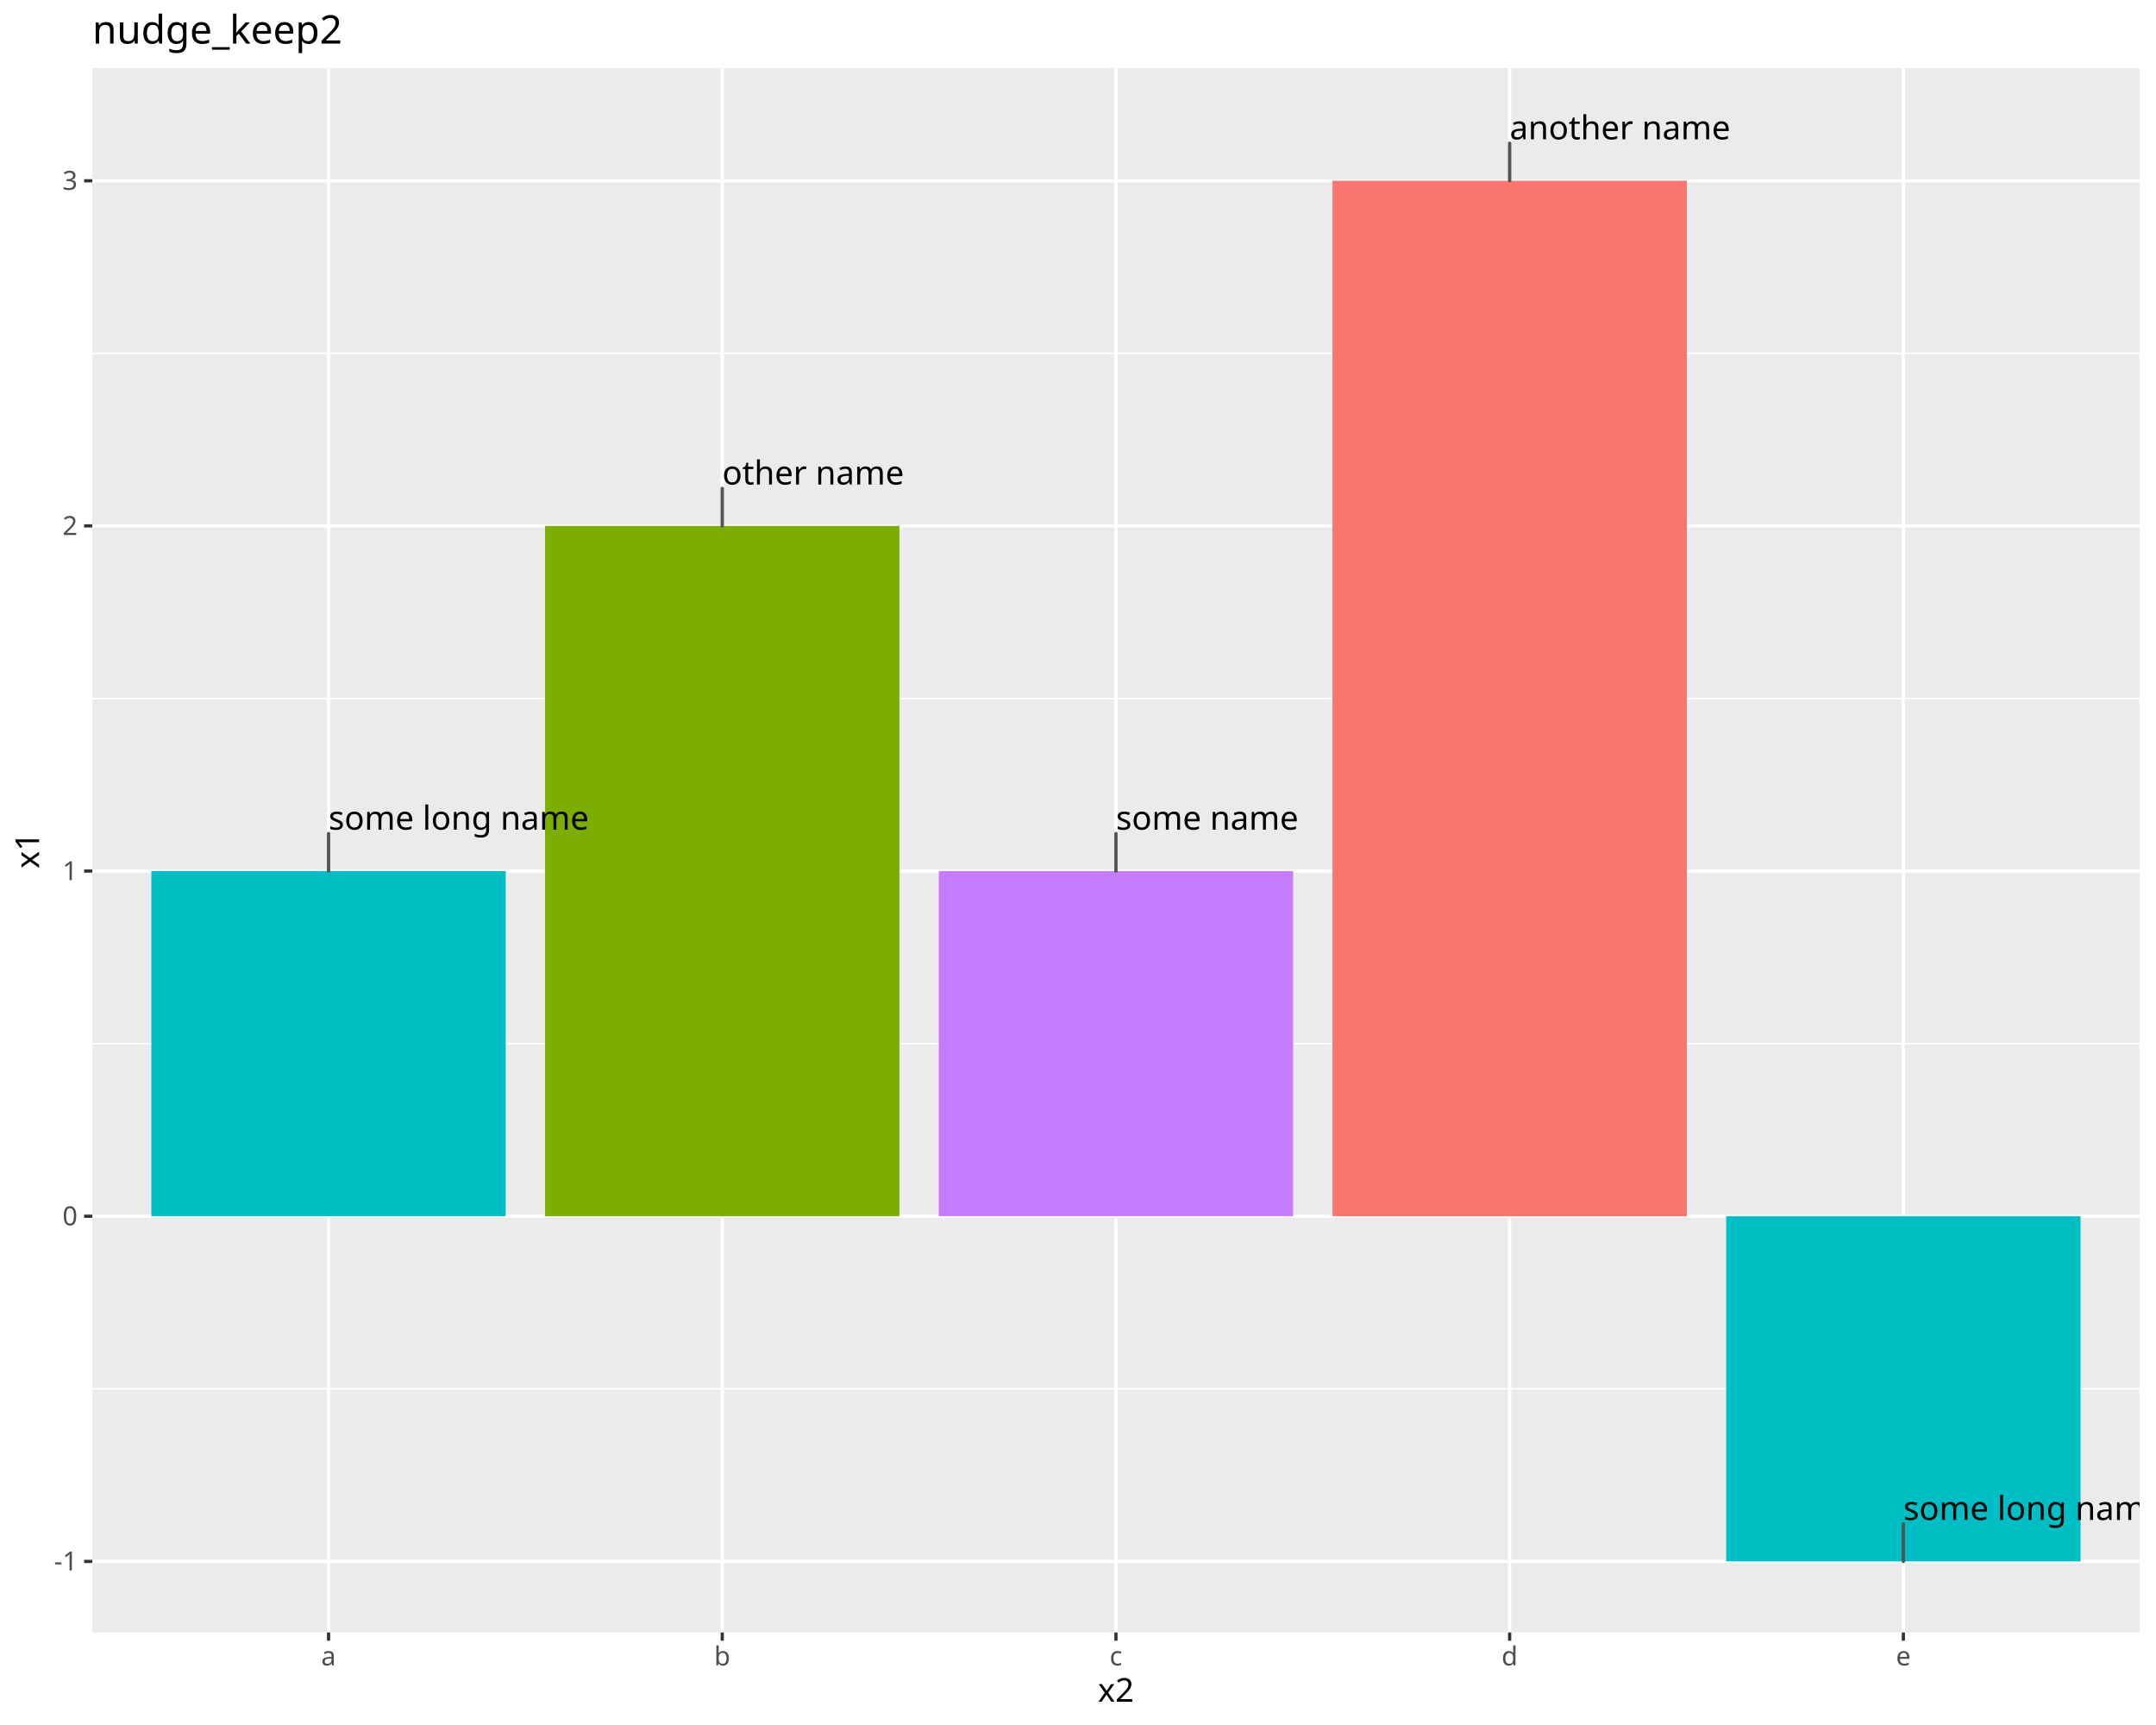
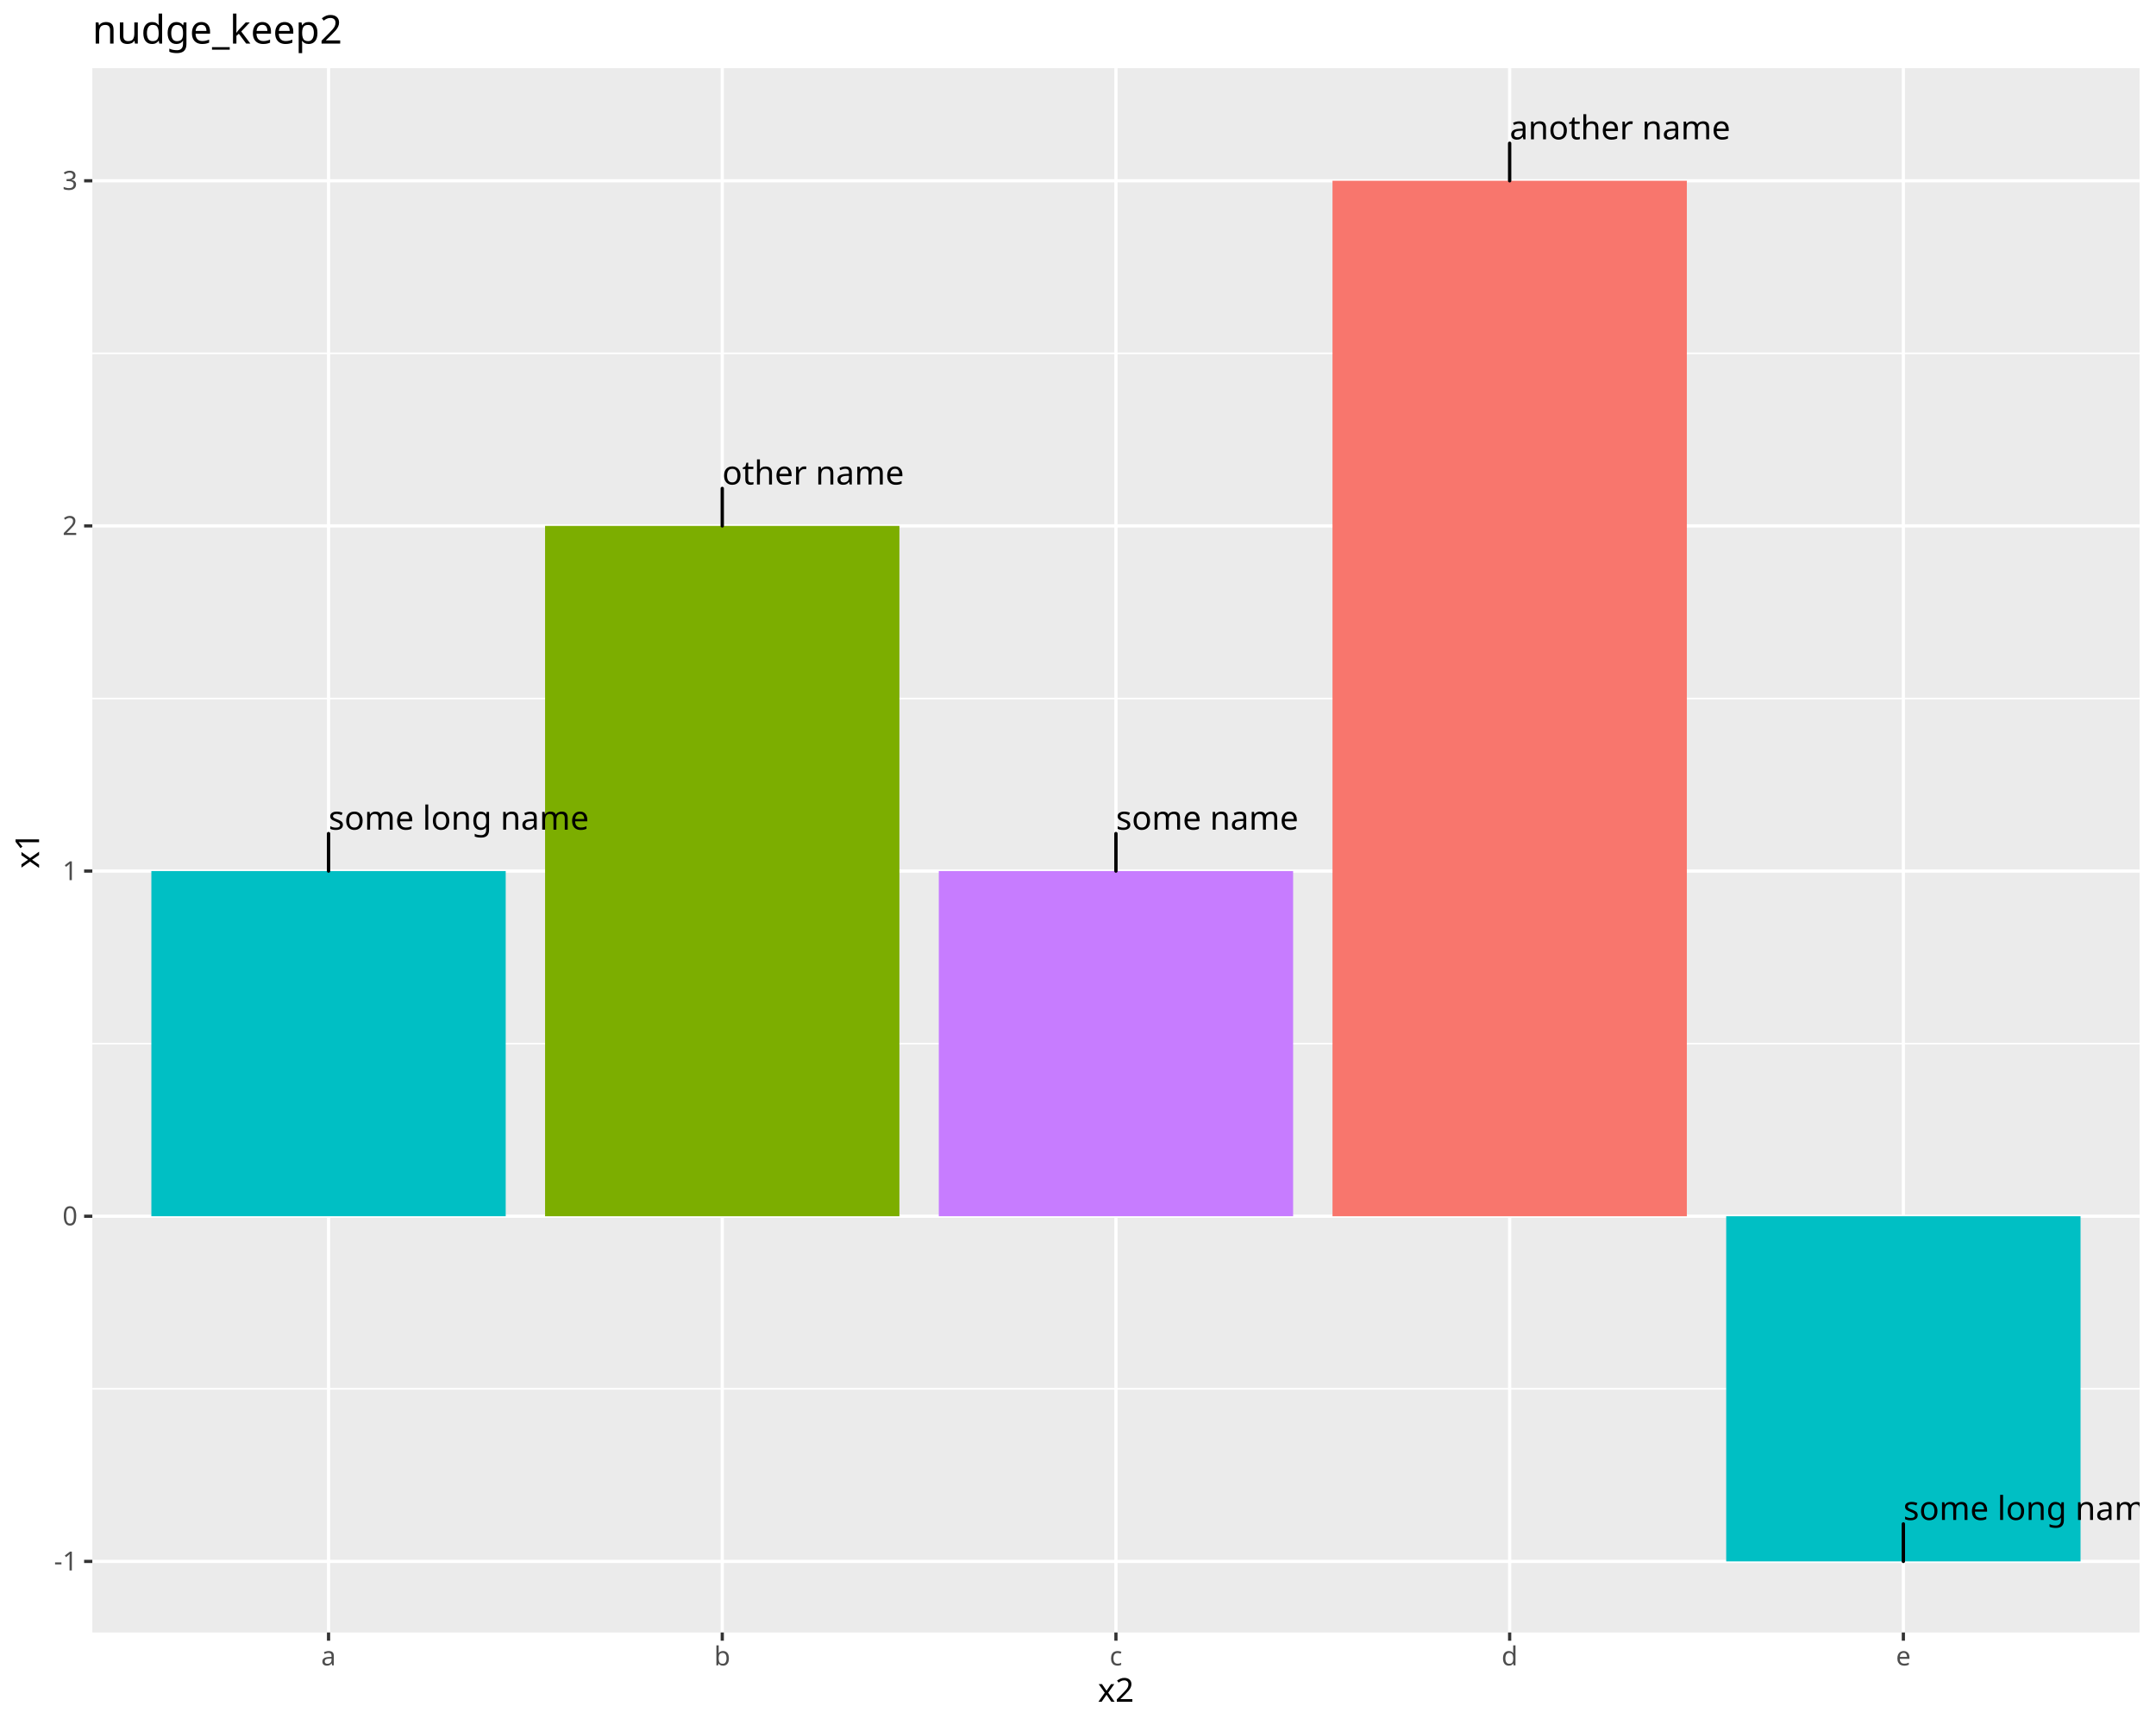
<svg xmlns="http://www.w3.org/2000/svg" class="svglite" data-engine-version="2.0" width="720.00pt" height="576.00pt" viewBox="0 0 720.00 576.00">
  <defs>
    <style type="text/css">
    .svglite line, .svglite polyline, .svglite polygon, .svglite path, .svglite rect, .svglite circle {
      fill: none;
      stroke: #000000;
      stroke-linecap: round;
      stroke-linejoin: round;
      stroke-miterlimit: 10.00;
    }
  </style>
  </defs>
  <rect width="100%" height="100%" style="stroke: none; fill: #FFFFFF;" />
  <defs>
    <clipPath id="cpMC4wMHw3MjAuMDB8MC4wMHw1NzYuMDA=">
      <rect x="0.00" y="0.00" width="720.00" height="576.00" />
    </clipPath>
  </defs>
  <g clip-path="url(#cpMC4wMHw3MjAuMDB8MC4wMHw1NzYuMDA=)">
    <rect x="0.00" y="0.00" width="720.00" height="576.00" style="stroke-width: 1.07; stroke: #FFFFFF; fill: #FFFFFF;" />
  </g>
  <defs>
    <clipPath id="cpMzAuODN8NzE0LjUyfDIyLjc4fDU0NS4xMQ==">
      <rect x="30.83" y="22.78" width="683.69" height="522.33" />
    </clipPath>
  </defs>
  <g clip-path="url(#cpMzAuODN8NzE0LjUyfDIyLjc4fDU0NS4xMQ==)">
    <rect x="30.83" y="22.78" width="683.69" height="522.33" style="stroke-width: 1.07; stroke: none; fill: #EBEBEB;" />
    <polyline points="30.83,463.74 714.52,463.74 " style="stroke-width: 0.53; stroke: #FFFFFF; stroke-linecap: butt;" />
    <polyline points="30.83,348.49 714.52,348.49 " style="stroke-width: 0.53; stroke: #FFFFFF; stroke-linecap: butt;" />
    <polyline points="30.83,233.24 714.52,233.24 " style="stroke-width: 0.53; stroke: #FFFFFF; stroke-linecap: butt;" />
    <polyline points="30.83,117.98 714.52,117.98 " style="stroke-width: 0.53; stroke: #FFFFFF; stroke-linecap: butt;" />
    <polyline points="30.83,521.37 714.52,521.37 " style="stroke-width: 1.07; stroke: #FFFFFF; stroke-linecap: butt;" />
    <polyline points="30.83,406.12 714.52,406.12 " style="stroke-width: 1.07; stroke: #FFFFFF; stroke-linecap: butt;" />
    <polyline points="30.83,290.86 714.52,290.86 " style="stroke-width: 1.07; stroke: #FFFFFF; stroke-linecap: butt;" />
    <polyline points="30.83,175.61 714.52,175.61 " style="stroke-width: 1.07; stroke: #FFFFFF; stroke-linecap: butt;" />
    <polyline points="30.83,60.36 714.52,60.36 " style="stroke-width: 1.07; stroke: #FFFFFF; stroke-linecap: butt;" />
    <polyline points="109.72,545.11 109.72,22.78 " style="stroke-width: 1.07; stroke: #FFFFFF; stroke-linecap: butt;" />
    <polyline points="241.20,545.11 241.20,22.78 " style="stroke-width: 1.07; stroke: #FFFFFF; stroke-linecap: butt;" />
    <polyline points="372.67,545.11 372.67,22.78 " style="stroke-width: 1.07; stroke: #FFFFFF; stroke-linecap: butt;" />
    <polyline points="504.15,545.11 504.15,22.78 " style="stroke-width: 1.07; stroke: #FFFFFF; stroke-linecap: butt;" />
    <polyline points="635.63,545.11 635.63,22.78 " style="stroke-width: 1.07; stroke: #FFFFFF; stroke-linecap: butt;" />
-     <rect x="50.55" y="290.86" width="118.33" height="115.25" style="stroke-width: 1.07; stroke: none; stroke-linecap: butt; stroke-linejoin: miter; fill: #00BFC4;" />
-     <rect x="182.03" y="175.61" width="118.33" height="230.51" style="stroke-width: 1.07; stroke: none; stroke-linecap: butt; stroke-linejoin: miter; fill: #7CAE00;" />
-     <rect x="313.51" y="290.86" width="118.33" height="115.25" style="stroke-width: 1.07; stroke: none; stroke-linecap: butt; stroke-linejoin: miter; fill: #C77CFF;" />
-     <rect x="444.99" y="60.36" width="118.33" height="345.76" style="stroke-width: 1.07; stroke: none; stroke-linecap: butt; stroke-linejoin: miter; fill: #F8766D;" />
-     <rect x="576.47" y="406.12" width="118.33" height="115.25" style="stroke-width: 1.07; stroke: none; stroke-linecap: butt; stroke-linejoin: miter; fill: #00BFC4;" />
-     <line x1="109.72" y1="278.34" x2="109.72" y2="290.86" style="stroke-width: 1.12; stroke: #545454;" />
+     <rect x="50.55" y="290.86" width="118.33" height="115.25" style="stroke-width: 1.07; stroke: none; stroke-linecap: square; stroke-linejoin: miter; fill: #00BFC4;" />
+     <rect x="182.03" y="175.61" width="118.33" height="230.51" style="stroke-width: 1.07; stroke: none; stroke-linecap: square; stroke-linejoin: miter; fill: #7CAE00;" />
+     <rect x="313.51" y="290.86" width="118.33" height="115.25" style="stroke-width: 1.07; stroke: none; stroke-linecap: square; stroke-linejoin: miter; fill: #C77CFF;" />
+     <rect x="444.99" y="60.36" width="118.33" height="345.76" style="stroke-width: 1.07; stroke: none; stroke-linecap: square; stroke-linejoin: miter; fill: #F8766D;" />
+     <rect x="576.47" y="406.12" width="118.33" height="115.25" style="stroke-width: 1.07; stroke: none; stroke-linecap: square; stroke-linejoin: miter; fill: #00BFC4;" />
+     <line x1="109.72" y1="278.34" x2="109.72" y2="290.86" style="stroke-width: 1.12;" />
    <text x="109.72" y="277.03" style="font-size: 11.04px; font-family: sans;" textLength="81.63px" lengthAdjust="spacingAndGlyphs">some long name</text>
-     <line x1="241.20" y1="163.09" x2="241.20" y2="175.61" style="stroke-width: 1.12; stroke: #545454;" />
+     <line x1="241.20" y1="163.09" x2="241.20" y2="175.61" style="stroke-width: 1.12;" />
    <text x="241.20" y="161.78" style="font-size: 11.04px; font-family: sans;" textLength="55.85px" lengthAdjust="spacingAndGlyphs">other name</text>
-     <line x1="372.67" y1="278.34" x2="372.67" y2="290.86" style="stroke-width: 1.12; stroke: #545454;" />
+     <line x1="372.67" y1="278.34" x2="372.67" y2="290.86" style="stroke-width: 1.12;" />
    <text x="372.67" y="277.03" style="font-size: 11.04px; font-family: sans;" textLength="57.69px" lengthAdjust="spacingAndGlyphs">some name</text>
-     <line x1="504.15" y1="47.83" x2="504.15" y2="60.36" style="stroke-width: 1.12; stroke: #545454;" />
+     <line x1="504.15" y1="47.83" x2="504.15" y2="60.36" style="stroke-width: 1.12;" />
    <text x="504.15" y="46.53" style="font-size: 11.04px; font-family: sans;" textLength="68.13px" lengthAdjust="spacingAndGlyphs">another name</text>
-     <line x1="635.63" y1="508.85" x2="635.63" y2="521.37" style="stroke-width: 1.12; stroke: #545454;" />
+     <line x1="635.63" y1="508.85" x2="635.63" y2="521.37" style="stroke-width: 1.12;" />
    <text x="635.63" y="507.54" style="font-size: 11.04px; font-family: sans;" textLength="81.63px" lengthAdjust="spacingAndGlyphs">some long name</text>
  </g>
  <g clip-path="url(#cpMC4wMHw3MjAuMDB8MC4wMHw1NzYuMDA=)">
    <text x="25.90" y="524.40" text-anchor="end" style="font-size: 8.80px; fill: #4D4D4D; font-family: sans;" textLength="7.82px" lengthAdjust="spacingAndGlyphs">-1</text>
    <text x="25.90" y="409.14" text-anchor="end" style="font-size: 8.80px; fill: #4D4D4D; font-family: sans;" textLength="4.89px" lengthAdjust="spacingAndGlyphs">0</text>
    <text x="25.90" y="293.89" text-anchor="end" style="font-size: 8.80px; fill: #4D4D4D; font-family: sans;" textLength="4.89px" lengthAdjust="spacingAndGlyphs">1</text>
    <text x="25.90" y="178.64" text-anchor="end" style="font-size: 8.80px; fill: #4D4D4D; font-family: sans;" textLength="4.89px" lengthAdjust="spacingAndGlyphs">2</text>
    <text x="25.90" y="63.38" text-anchor="end" style="font-size: 8.80px; fill: #4D4D4D; font-family: sans;" textLength="4.89px" lengthAdjust="spacingAndGlyphs">3</text>
    <polyline points="28.09,521.37 30.83,521.37 " style="stroke-width: 1.07; stroke: #333333; stroke-linecap: butt;" />
    <polyline points="28.09,406.12 30.83,406.12 " style="stroke-width: 1.07; stroke: #333333; stroke-linecap: butt;" />
    <polyline points="28.09,290.86 30.83,290.86 " style="stroke-width: 1.07; stroke: #333333; stroke-linecap: butt;" />
    <polyline points="28.09,175.61 30.83,175.61 " style="stroke-width: 1.07; stroke: #333333; stroke-linecap: butt;" />
    <polyline points="28.09,60.36 30.83,60.36 " style="stroke-width: 1.07; stroke: #333333; stroke-linecap: butt;" />
    <polyline points="109.72,547.85 109.72,545.11 " style="stroke-width: 1.07; stroke: #333333; stroke-linecap: butt;" />
    <polyline points="241.20,547.85 241.20,545.11 " style="stroke-width: 1.07; stroke: #333333; stroke-linecap: butt;" />
    <polyline points="372.67,547.85 372.67,545.11 " style="stroke-width: 1.07; stroke: #333333; stroke-linecap: butt;" />
    <polyline points="504.15,547.85 504.15,545.11 " style="stroke-width: 1.07; stroke: #333333; stroke-linecap: butt;" />
    <polyline points="635.63,547.85 635.63,545.11 " style="stroke-width: 1.07; stroke: #333333; stroke-linecap: butt;" />
    <text x="109.72" y="556.10" text-anchor="middle" style="font-size: 8.80px; fill: #4D4D4D; font-family: sans;" textLength="4.89px" lengthAdjust="spacingAndGlyphs">a</text>
    <text x="241.20" y="556.10" text-anchor="middle" style="font-size: 8.80px; fill: #4D4D4D; font-family: sans;" textLength="4.89px" lengthAdjust="spacingAndGlyphs">b</text>
    <text x="372.67" y="556.10" text-anchor="middle" style="font-size: 8.80px; fill: #4D4D4D; font-family: sans;" textLength="4.40px" lengthAdjust="spacingAndGlyphs">c</text>
    <text x="504.15" y="556.10" text-anchor="middle" style="font-size: 8.80px; fill: #4D4D4D; font-family: sans;" textLength="4.89px" lengthAdjust="spacingAndGlyphs">d</text>
    <text x="635.63" y="556.10" text-anchor="middle" style="font-size: 8.80px; fill: #4D4D4D; font-family: sans;" textLength="4.89px" lengthAdjust="spacingAndGlyphs">e</text>
    <text x="372.67" y="568.24" text-anchor="middle" style="font-size: 11.00px; font-family: sans;" textLength="11.62px" lengthAdjust="spacingAndGlyphs">x2</text>
    <text transform="translate(13.05,283.95) rotate(-90)" text-anchor="middle" style="font-size: 11.00px; font-family: sans;" textLength="11.62px" lengthAdjust="spacingAndGlyphs">x1</text>
    <text x="30.83" y="14.56" style="font-size: 13.20px; font-family: sans;" textLength="80.02px" lengthAdjust="spacingAndGlyphs">nudge_keep2</text>
  </g>
</svg>
